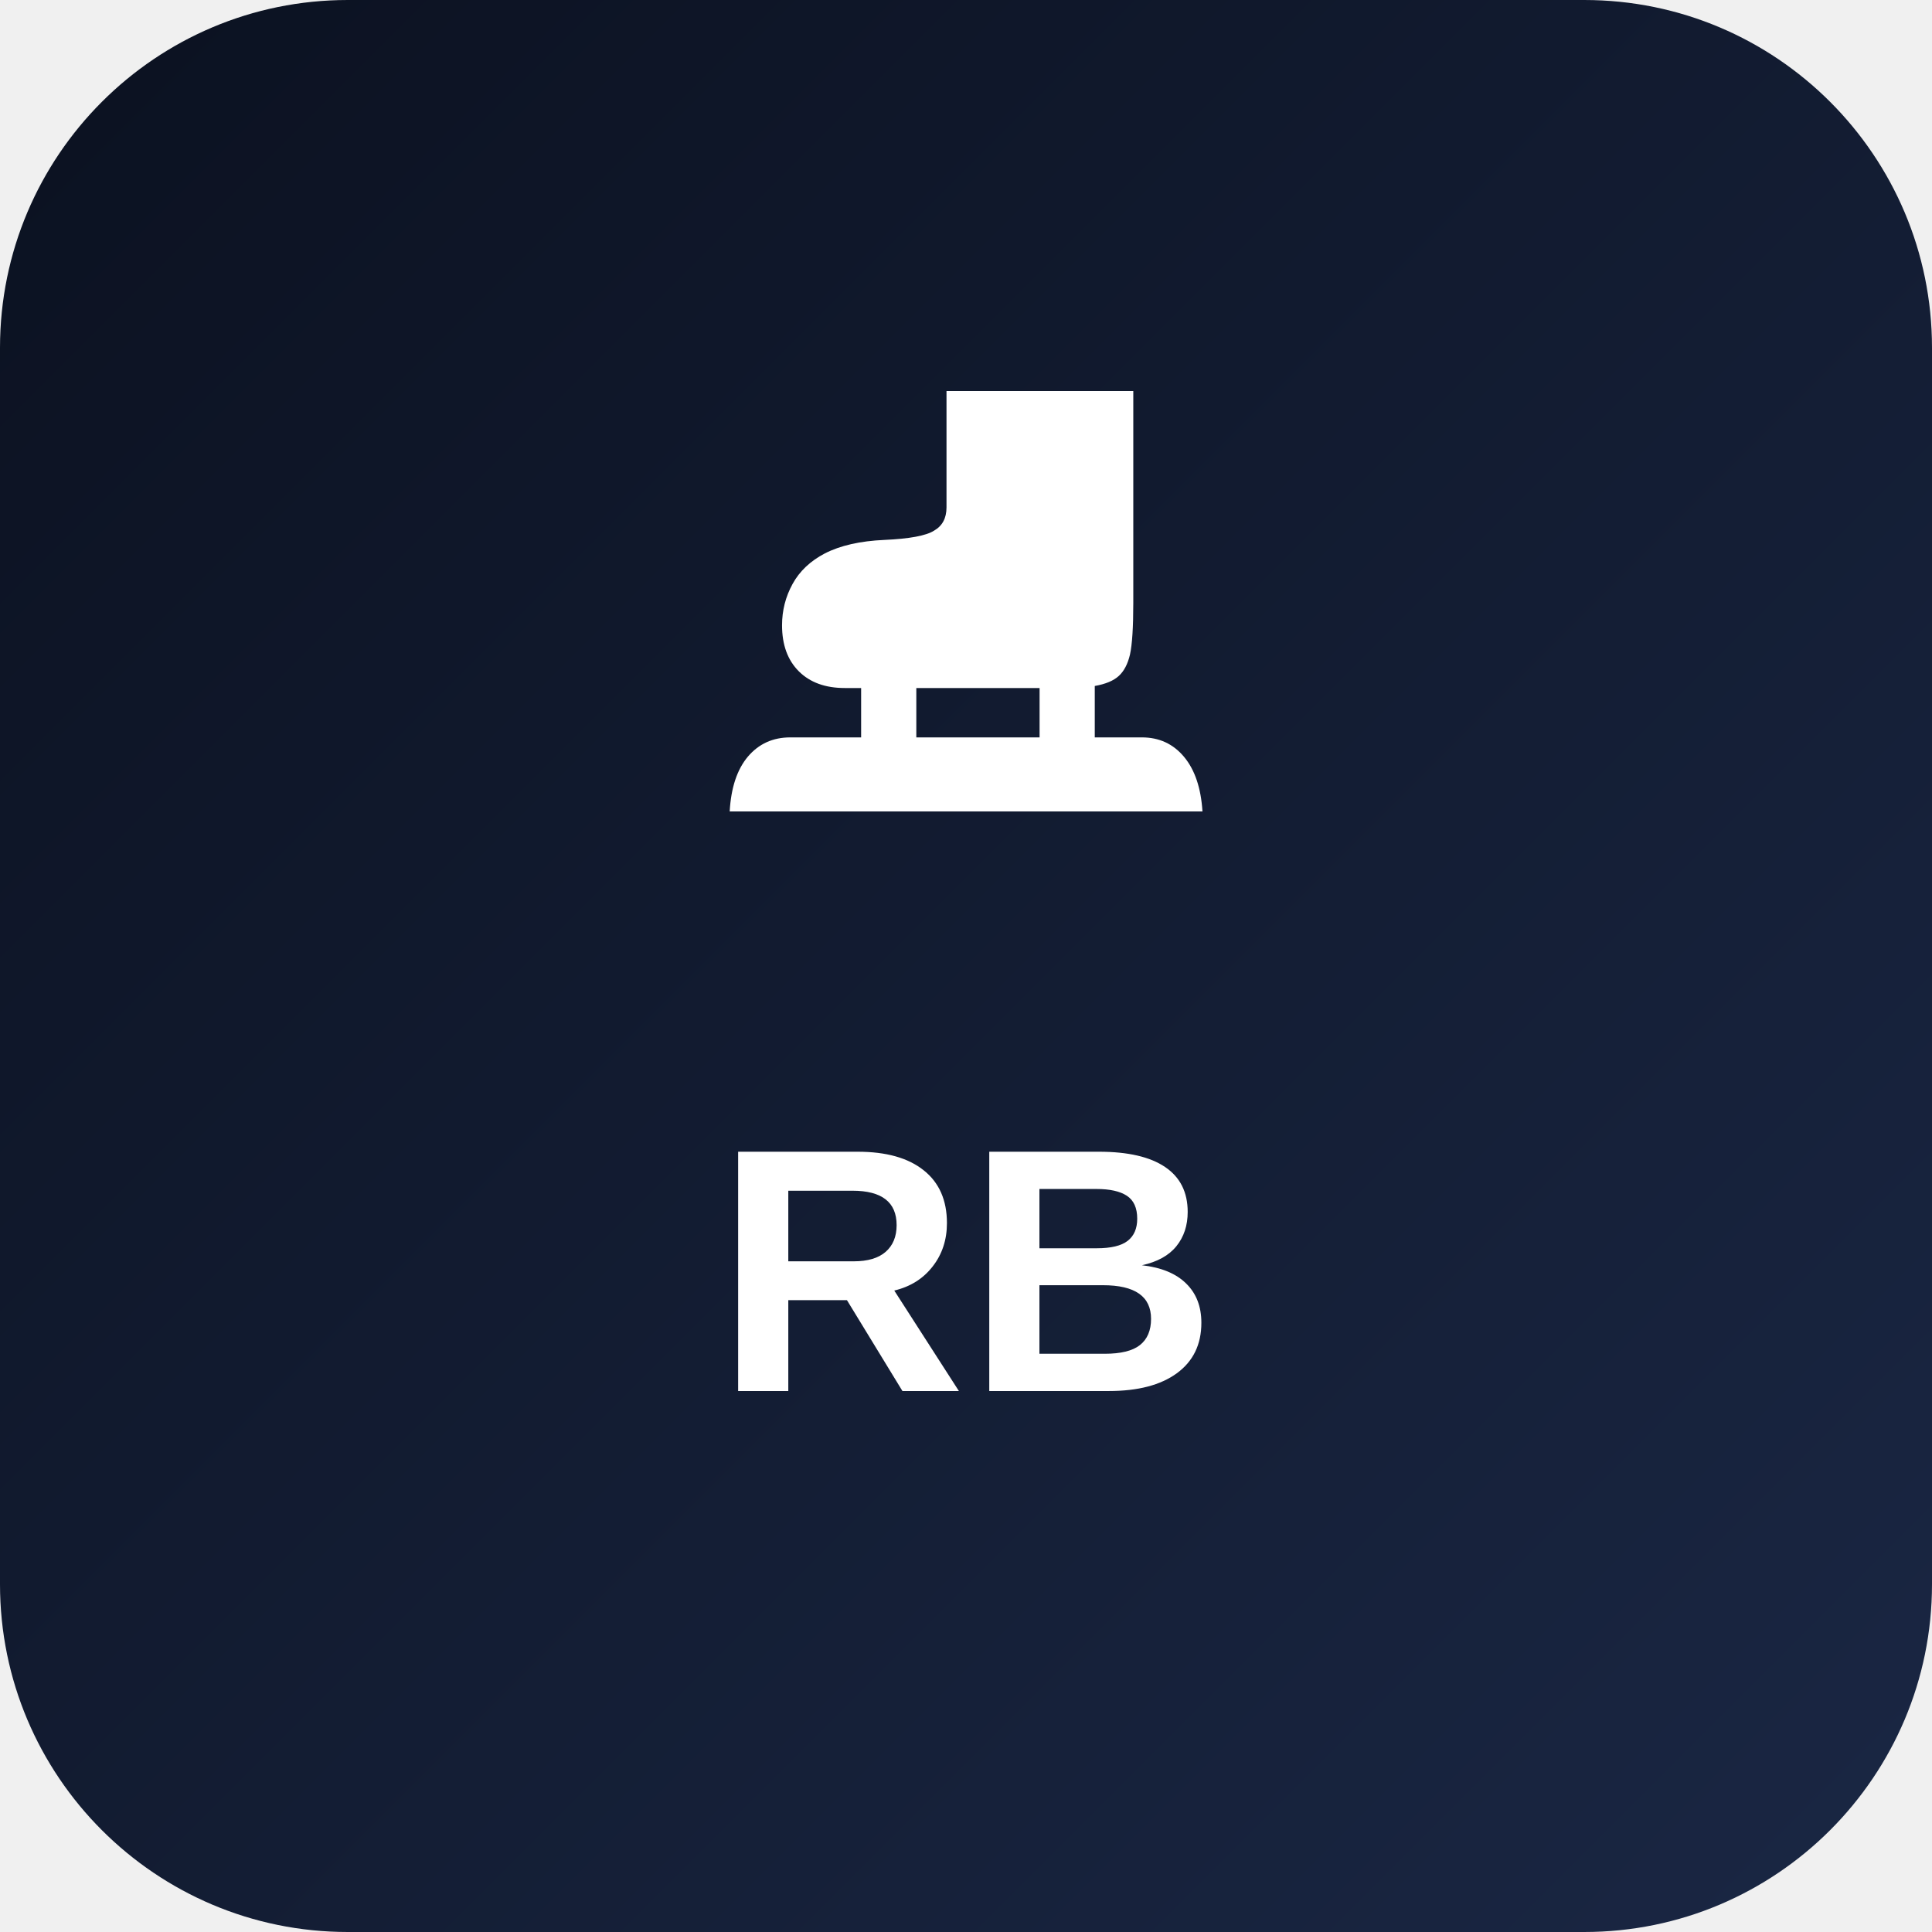
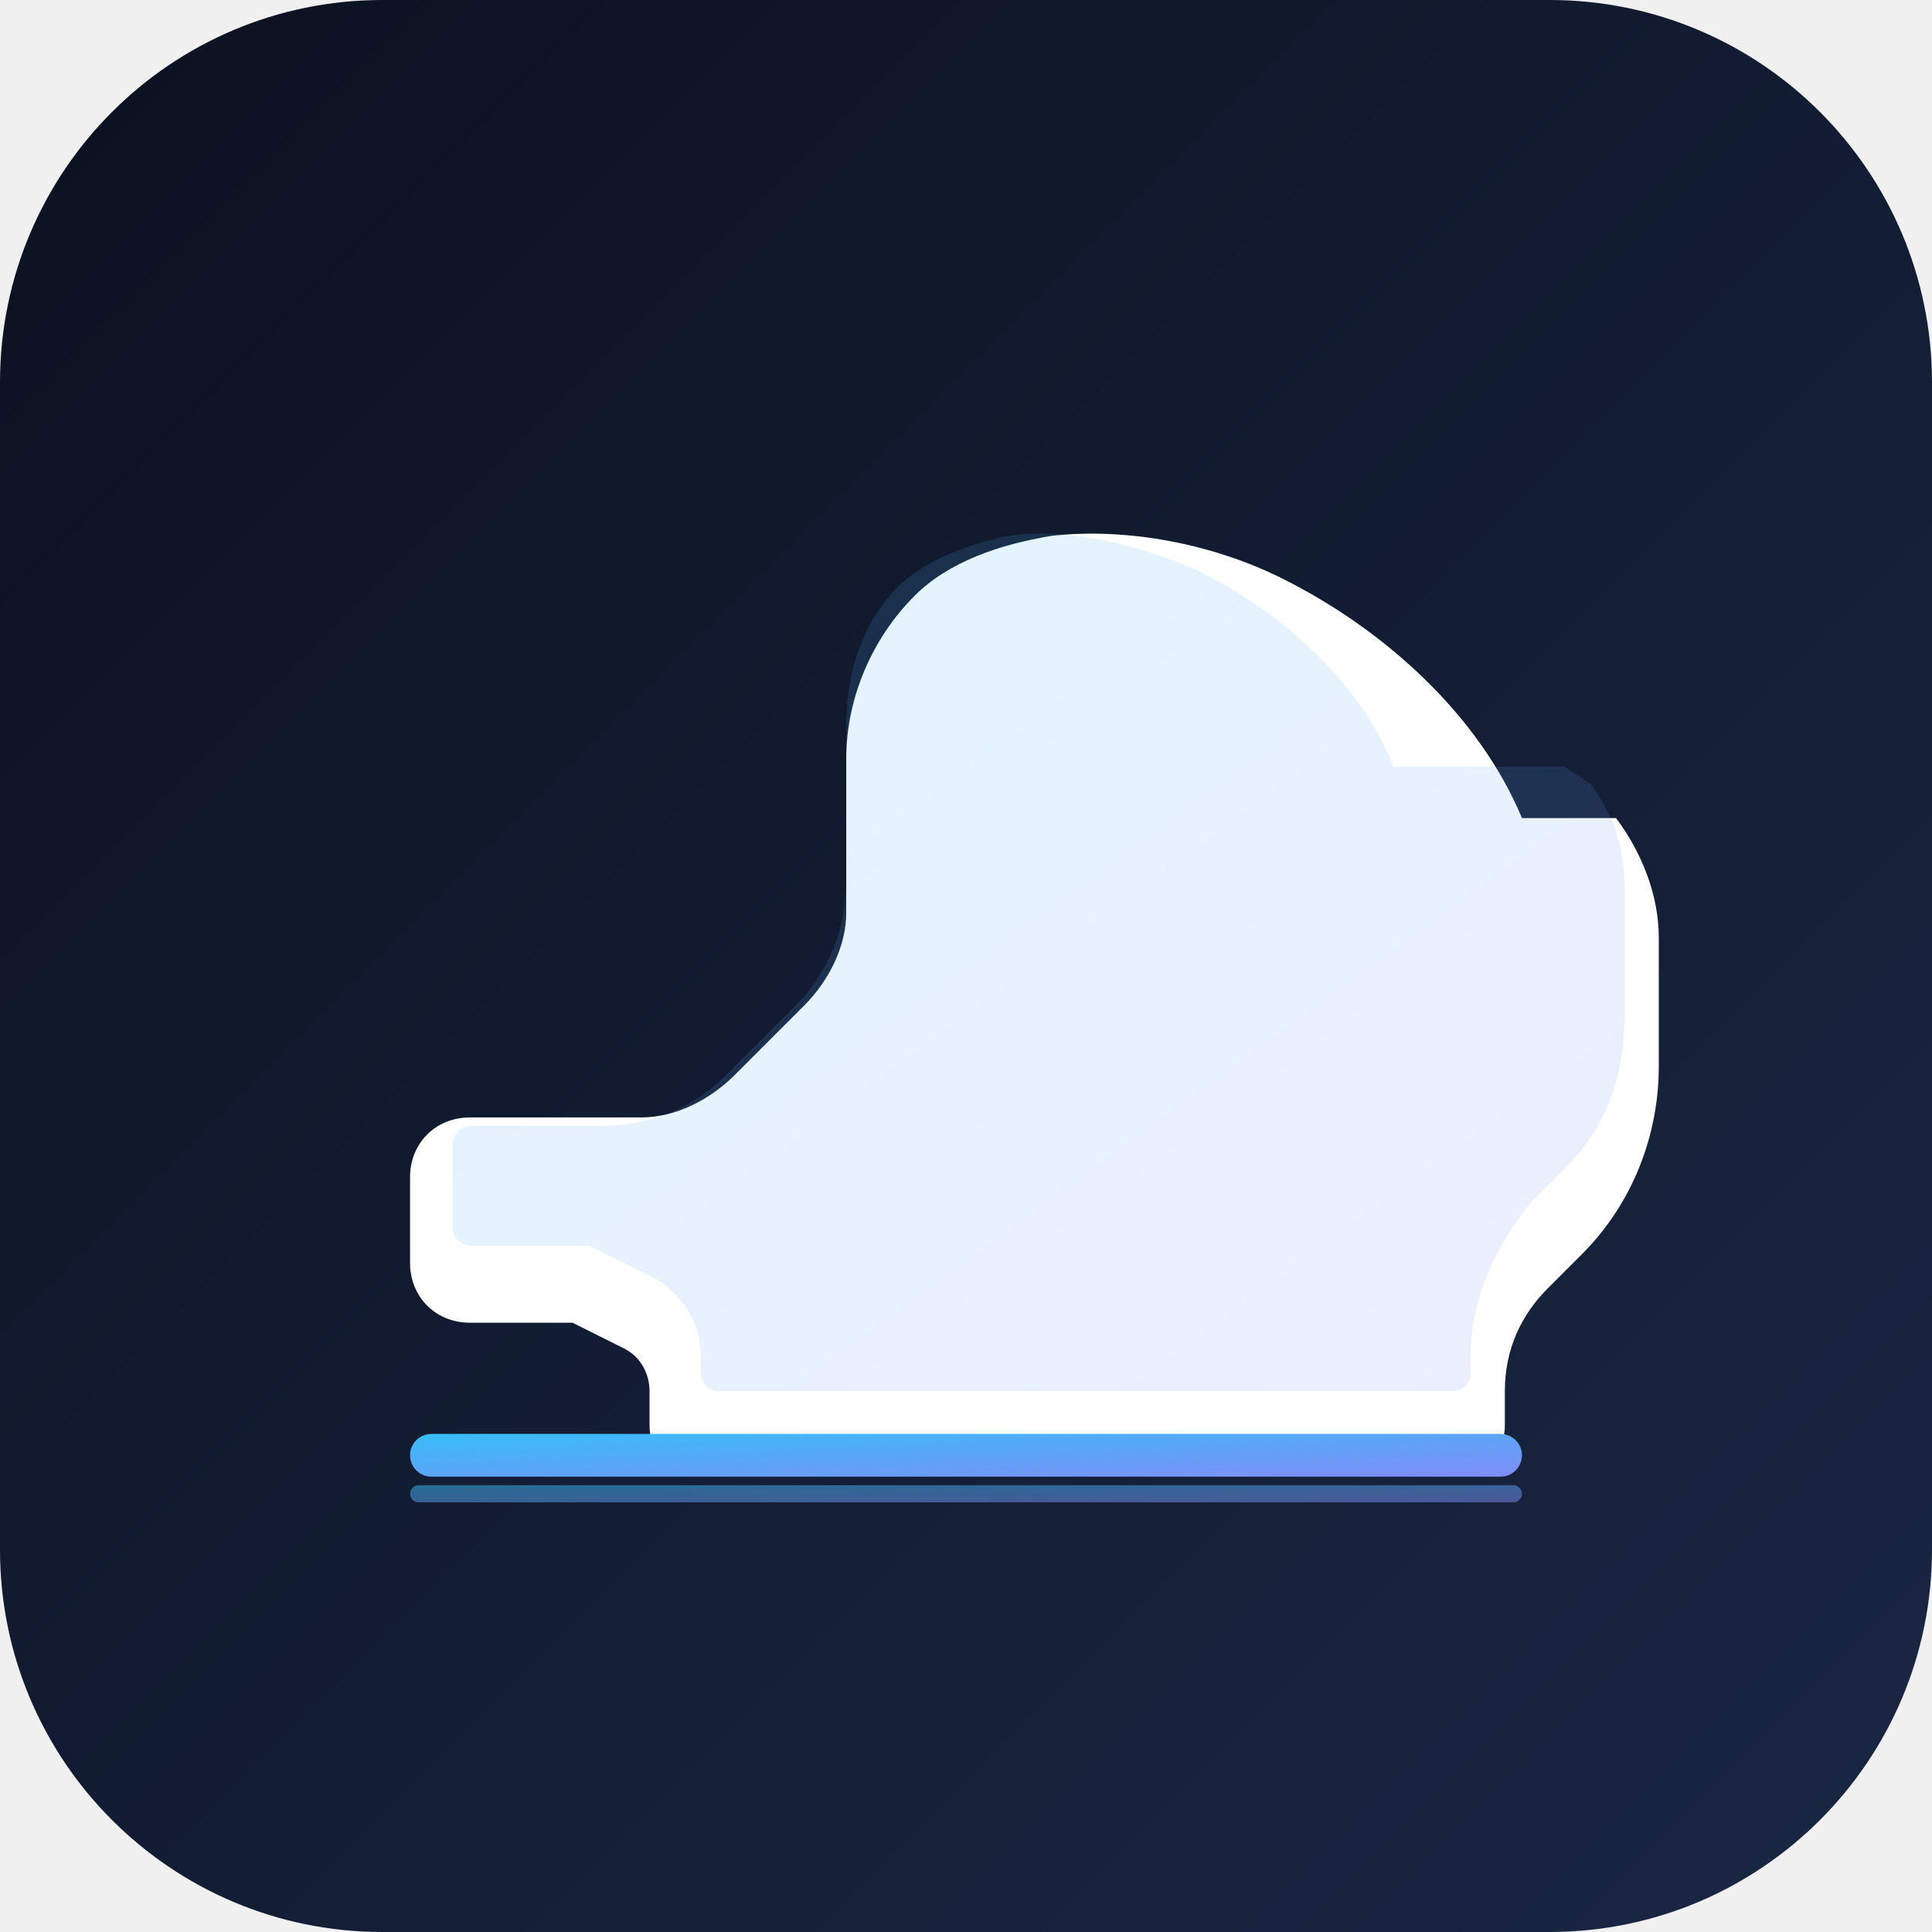
<svg xmlns="http://www.w3.org/2000/svg" width="192" height="192" viewBox="0 0 192 192">
  <defs>
    <linearGradient id="bg" x1="0" y1="0" x2="1" y2="1">
      <stop offset="0%" stop-color="#0b1120" />
      <stop offset="100%" stop-color="#1a2744" />
    </linearGradient>
-     <linearGradient id="acc" x1="0" y1="0" x2="1" y2="0">
+     <linearGradient id="acc" x1="0" y1="0" x2="1" y2="1">
      <stop offset="0%" stop-color="#38bdf8" />
      <stop offset="100%" stop-color="#818cf8" />
    </linearGradient>
  </defs>
-   <rect width="192" height="192" rx="34.56" fill="url(#bg)" />
-   <text x="96" y="80.64" text-anchor="middle" font-family="Arial,sans-serif" font-weight="900" font-size="53.76" fill="white">⛸</text>
-   <text x="96" y="138.24" text-anchor="middle" font-family="Arial,sans-serif" font-weight="800" font-size="34.56" fill="white">RB</text>
-   <line x1="67.2" y1="149.76" x2="124.8" y2="149.76" stroke="url(#acc)" stroke-width="2.88" stroke-linecap="round" />
+   <rect width="192" height="192" rx="38" fill="url(#bg)" />
+   <g transform="translate(28, 32) scale(0.85)">
+     <path d="M145 58c-5-12-16-22-28-28-8-4-18-6-27-5-6 1-12 3-16 7-5 5-8 12-8 19v18c0 4-2 8-5 11l-8 8c-3 3-7 5-11 5H22c-4 0-7 3-7 7v10c0 4 3 7 7 7h12l6 3c2 1 3 3 3 5v4c0 3 2 5 5 5h90c3 0 5-2 5-5v-4c0-5 2-9 5-12l4-4c6-6 9-14 9-22V72c0-5-2-10-5-14h-11z" fill="white" />
+     <path d="M130 52c-4-10-13-18-23-23-7-3-15-5-22-4-5 1-10 3-13 6-4 4-6 10-6 16v18c0 6-2 11-6 15l-8 8c-4 4-9 6-15 6H22c-1 0-2 1-2 2v10c0 1 1 2 2 2h14l8 4c3 2 5 5 5 9v2c0 1 1 2 2 2h86c1 0 2-1 2-2v-2c0-7 3-13 7-18l4-4c5-5 7-11 7-18V66c0-4-1-8-4-12l-3-2z" fill="url(#acc)" opacity="0.15" />
+     <rect x="15" y="130" width="130" height="5" rx="2.5" fill="url(#acc)" />
+     <rect x="15" y="136" width="130" height="2" rx="1" fill="url(#acc)" opacity="0.5" />
+   </g>
</svg>
